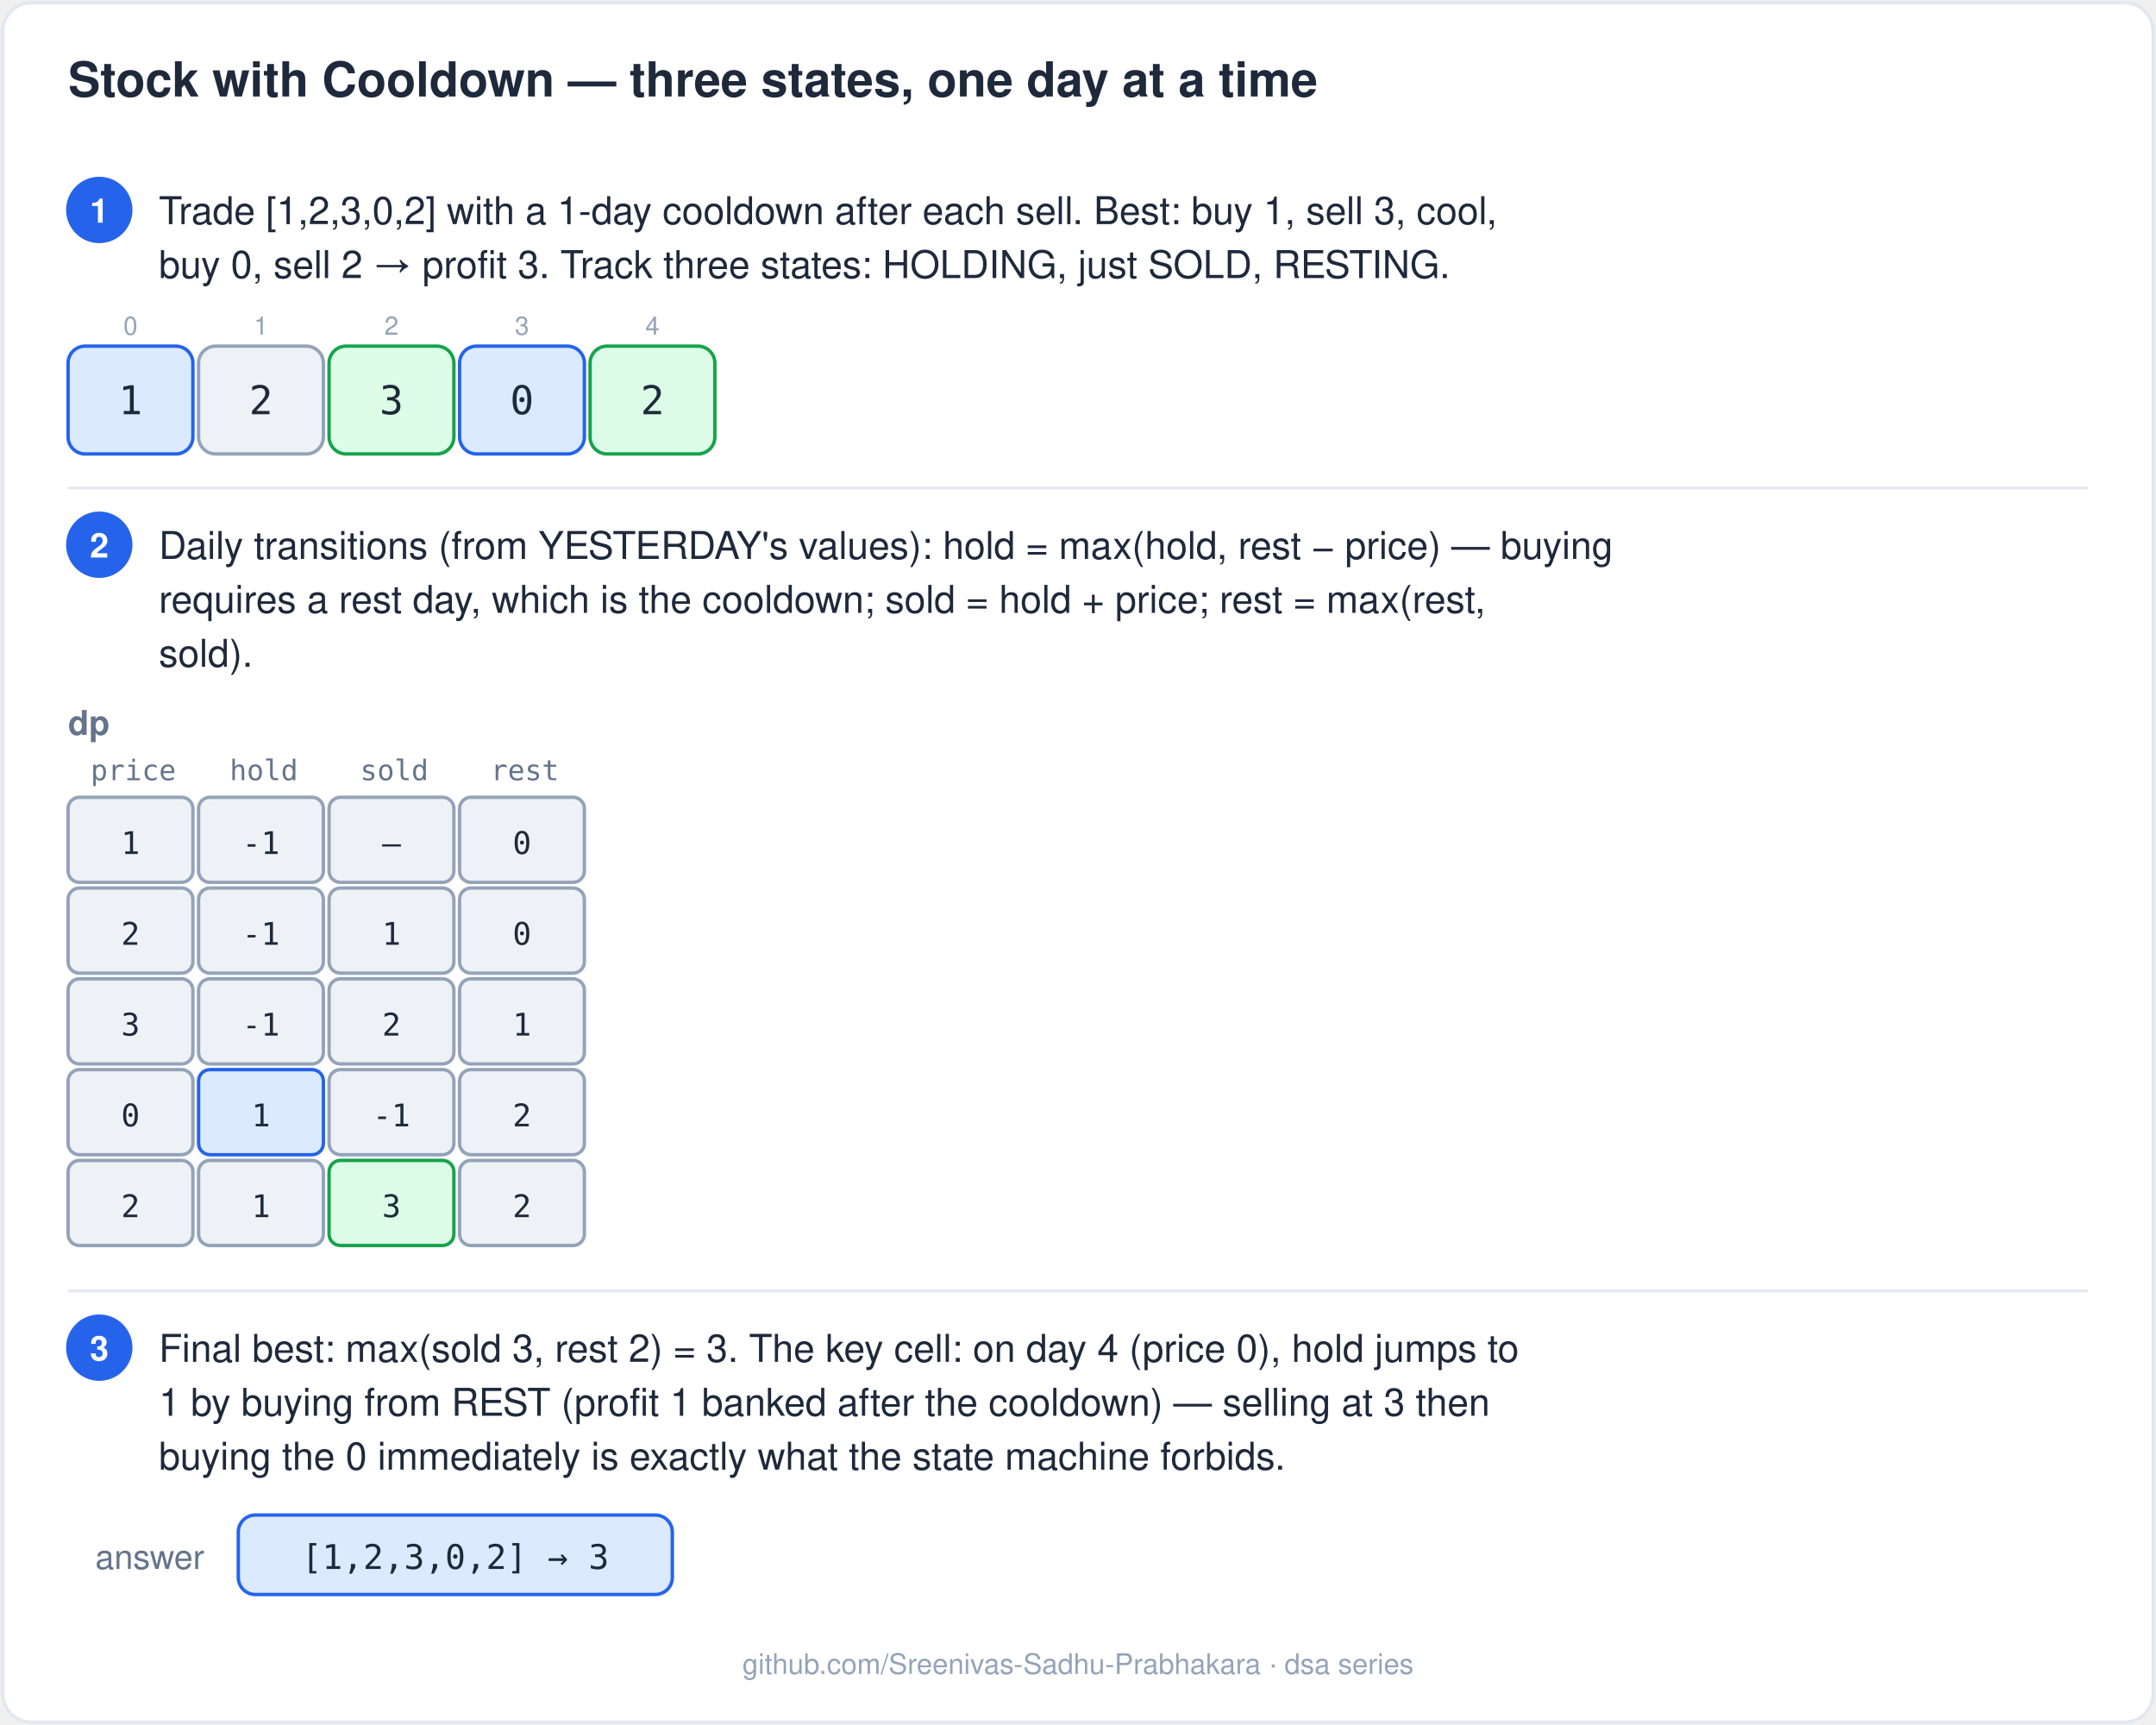
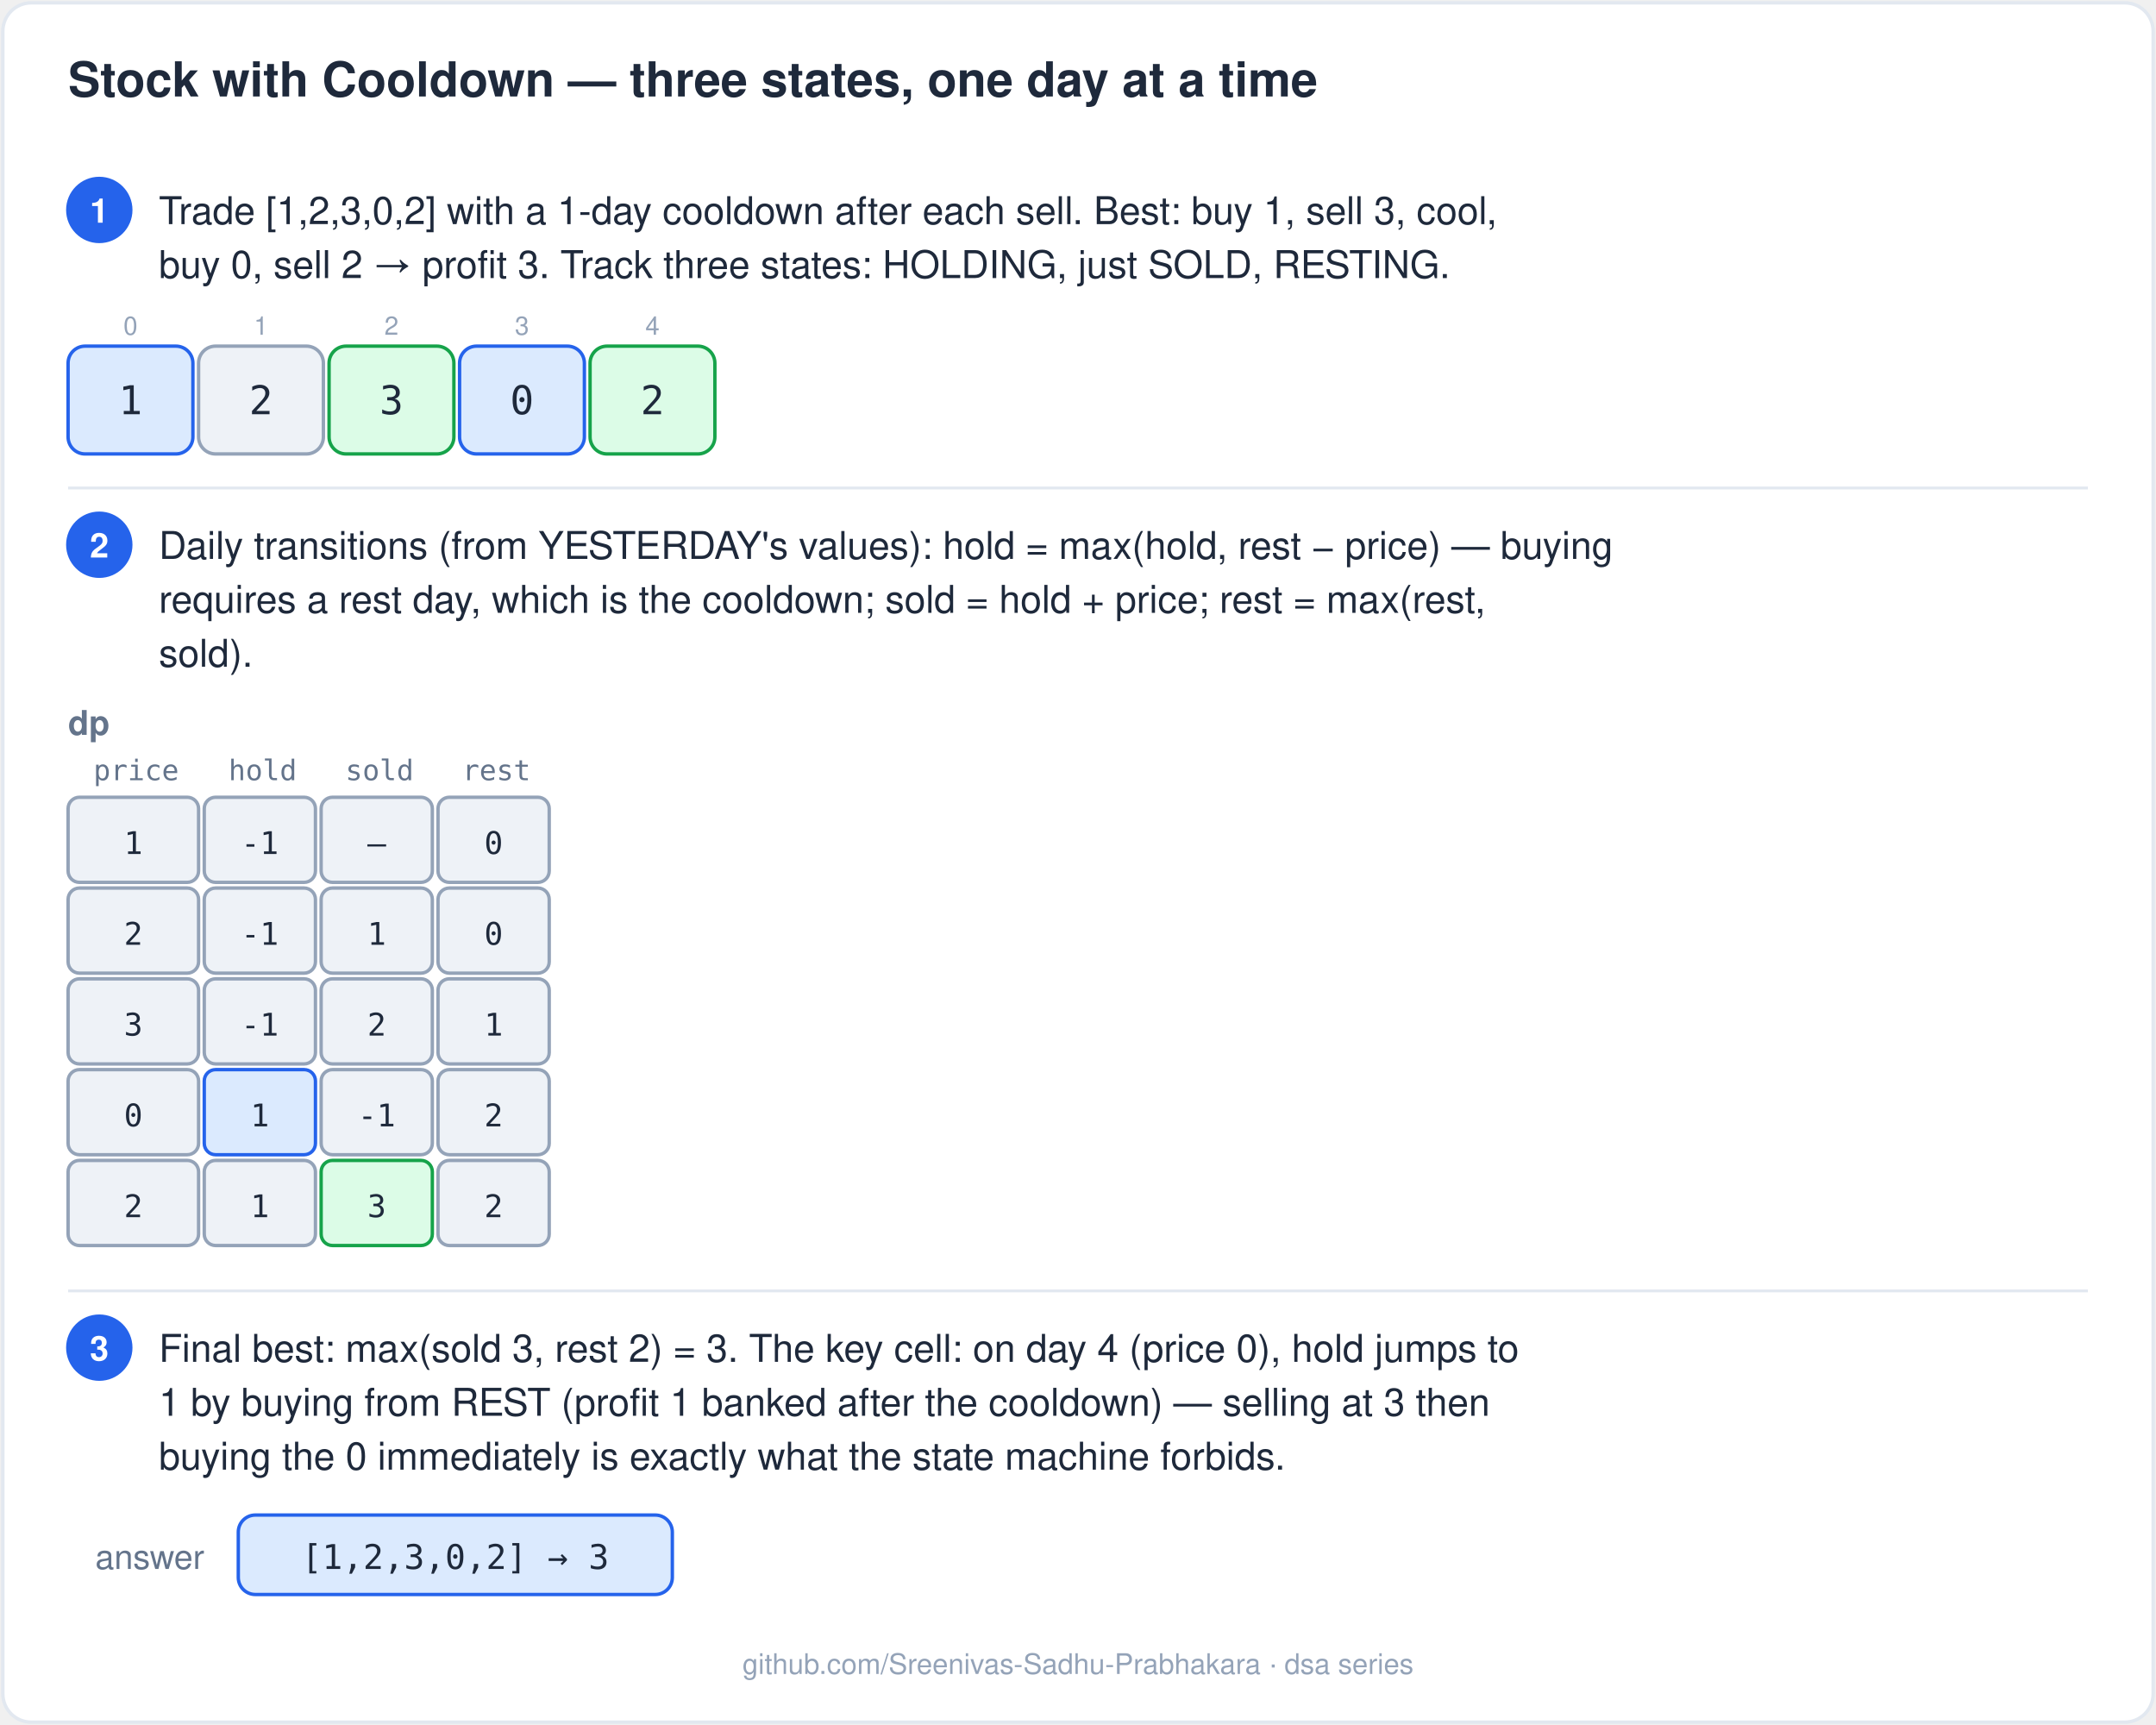
<svg xmlns="http://www.w3.org/2000/svg" width="760" height="608" viewBox="0 0 760 608" role="img" aria-label="Step-by-step visual walkthrough">
  <defs>
    <marker id="arr" markerWidth="8" markerHeight="8" refX="6" refY="3" orient="auto">
      <path d="M0,0 L7,3 L0,6 z" fill="context-stroke" />
    </marker>
  </defs>
  <rect x="1.0" y="1.0" width="758.0" height="606.0" rx="10" fill="#ffffff" stroke="#e2e8f0" stroke-width="1.2" />
  <text x="24.0" y="34.0" font-family="-apple-system,Segoe UI,Helvetica,Arial,sans-serif" font-size="17" fill="#1e293b" text-anchor="start" font-weight="600">Stock with Cooldown — three states, one day at a time</text>
  <circle cx="35.0" cy="74.0" r="11" fill="#2563eb" stroke="#2563eb" stroke-width="1.4" />
  <text x="35.0" y="78.5" font-family="-apple-system,Segoe UI,Helvetica,Arial,sans-serif" font-size="12" fill="#ffffff" text-anchor="middle" font-weight="600">1</text>
  <text x="56.0" y="79.0" font-family="-apple-system,Segoe UI,Helvetica,Arial,sans-serif" font-size="13.5" fill="#1e293b" text-anchor="start">Trade [1,2,3,0,2] with a 1-day cooldown after each sell. Best: buy 1, sell 3, cool,</text>
  <text x="56.0" y="98.0" font-family="-apple-system,Segoe UI,Helvetica,Arial,sans-serif" font-size="13.5" fill="#1e293b" text-anchor="start">buy 0, sell 2 → profit 3. Track three states: HOLDING, just SOLD, RESTING.</text>
  <rect x="24.0" y="122.0" width="44.0" height="38.0" rx="6" fill="#dbeafe" stroke="#2563eb" stroke-width="1.2" />
  <text x="46.0" y="146.0" font-family="ui-monospace,Menlo,monospace" font-size="14" fill="#1e293b" text-anchor="middle">1</text>
  <text x="46.0" y="118.0" font-family="-apple-system,Segoe UI,Helvetica,Arial,sans-serif" font-size="9" fill="#94a3b8" text-anchor="middle">0</text>
  <rect x="70.0" y="122.0" width="44.0" height="38.0" rx="6" fill="#eef2f7" stroke="#94a3b8" stroke-width="1.2" />
  <text x="92.0" y="146.0" font-family="ui-monospace,Menlo,monospace" font-size="14" fill="#1e293b" text-anchor="middle">2</text>
  <text x="92.0" y="118.0" font-family="-apple-system,Segoe UI,Helvetica,Arial,sans-serif" font-size="9" fill="#94a3b8" text-anchor="middle">1</text>
  <rect x="116.0" y="122.0" width="44.0" height="38.0" rx="6" fill="#dcfce7" stroke="#16a34a" stroke-width="1.2" />
  <text x="138.0" y="146.0" font-family="ui-monospace,Menlo,monospace" font-size="14" fill="#1e293b" text-anchor="middle">3</text>
  <text x="138.0" y="118.0" font-family="-apple-system,Segoe UI,Helvetica,Arial,sans-serif" font-size="9" fill="#94a3b8" text-anchor="middle">2</text>
  <rect x="162.0" y="122.0" width="44.0" height="38.0" rx="6" fill="#dbeafe" stroke="#2563eb" stroke-width="1.2" />
  <text x="184.0" y="146.0" font-family="ui-monospace,Menlo,monospace" font-size="14" fill="#1e293b" text-anchor="middle">0</text>
  <text x="184.0" y="118.0" font-family="-apple-system,Segoe UI,Helvetica,Arial,sans-serif" font-size="9" fill="#94a3b8" text-anchor="middle">3</text>
  <rect x="208.0" y="122.0" width="44.0" height="38.0" rx="6" fill="#dcfce7" stroke="#16a34a" stroke-width="1.2" />
  <text x="230.0" y="146.0" font-family="ui-monospace,Menlo,monospace" font-size="14" fill="#1e293b" text-anchor="middle">2</text>
  <text x="230.0" y="118.0" font-family="-apple-system,Segoe UI,Helvetica,Arial,sans-serif" font-size="9" fill="#94a3b8" text-anchor="middle">4</text>
  <line x1="24.0" y1="172.0" x2="736.0" y2="172.0" stroke="#e2e8f0" stroke-width="1" />
  <circle cx="35.0" cy="192.0" r="11" fill="#2563eb" stroke="#2563eb" stroke-width="1.4" />
  <text x="35.0" y="196.5" font-family="-apple-system,Segoe UI,Helvetica,Arial,sans-serif" font-size="12" fill="#ffffff" text-anchor="middle" font-weight="600">2</text>
  <text x="56.0" y="197.0" font-family="-apple-system,Segoe UI,Helvetica,Arial,sans-serif" font-size="13.5" fill="#1e293b" text-anchor="start">Daily transitions (from YESTERDAY's values): hold = max(hold, rest − price) — buying</text>
  <text x="56.0" y="216.0" font-family="-apple-system,Segoe UI,Helvetica,Arial,sans-serif" font-size="13.5" fill="#1e293b" text-anchor="start">requires a rest day, which is the cooldown; sold = hold + price; rest = max(rest,</text>
  <text x="56.0" y="235.0" font-family="-apple-system,Segoe UI,Helvetica,Arial,sans-serif" font-size="13.5" fill="#1e293b" text-anchor="start">sold).</text>
  <text x="24.0" y="259.0" font-family="-apple-system,Segoe UI,Helvetica,Arial,sans-serif" font-size="12" fill="#64748b" text-anchor="start" font-weight="600">dp</text>
-   <text x="47.0" y="275.0" font-family="ui-monospace,Menlo,monospace" font-size="10" fill="#64748b" text-anchor="middle">price</text>
-   <text x="93.0" y="275.0" font-family="ui-monospace,Menlo,monospace" font-size="10" fill="#64748b" text-anchor="middle">hold</text>
-   <text x="139.0" y="275.0" font-family="ui-monospace,Menlo,monospace" font-size="10" fill="#64748b" text-anchor="middle">sold</text>
-   <text x="185.0" y="275.0" font-family="ui-monospace,Menlo,monospace" font-size="10" fill="#64748b" text-anchor="middle">rest</text>
-   <rect x="24.0" y="281.0" width="44.0" height="30.0" rx="4" fill="#eef2f7" stroke="#94a3b8" stroke-width="1.2" />
-   <text x="46.0" y="301.0" font-family="ui-monospace,Menlo,monospace" font-size="11" fill="#1e293b" text-anchor="middle">1</text>
-   <rect x="70.0" y="281.0" width="44.0" height="30.0" rx="4" fill="#eef2f7" stroke="#94a3b8" stroke-width="1.2" />
-   <text x="92.0" y="301.0" font-family="ui-monospace,Menlo,monospace" font-size="11" fill="#1e293b" text-anchor="middle">-1</text>
-   <rect x="116.0" y="281.0" width="44.0" height="30.0" rx="4" fill="#eef2f7" stroke="#94a3b8" stroke-width="1.2" />
-   <text x="138.0" y="301.0" font-family="ui-monospace,Menlo,monospace" font-size="11" fill="#1e293b" text-anchor="middle">—</text>
-   <rect x="162.0" y="281.0" width="44.0" height="30.0" rx="4" fill="#eef2f7" stroke="#94a3b8" stroke-width="1.2" />
-   <text x="184.0" y="301.0" font-family="ui-monospace,Menlo,monospace" font-size="11" fill="#1e293b" text-anchor="middle">0</text>
-   <rect x="24.0" y="313.0" width="44.0" height="30.0" rx="4" fill="#eef2f7" stroke="#94a3b8" stroke-width="1.2" />
-   <text x="46.0" y="333.0" font-family="ui-monospace,Menlo,monospace" font-size="11" fill="#1e293b" text-anchor="middle">2</text>
-   <rect x="70.0" y="313.0" width="44.0" height="30.0" rx="4" fill="#eef2f7" stroke="#94a3b8" stroke-width="1.2" />
-   <text x="92.0" y="333.0" font-family="ui-monospace,Menlo,monospace" font-size="11" fill="#1e293b" text-anchor="middle">-1</text>
-   <rect x="116.0" y="313.0" width="44.0" height="30.0" rx="4" fill="#eef2f7" stroke="#94a3b8" stroke-width="1.2" />
-   <text x="138.0" y="333.0" font-family="ui-monospace,Menlo,monospace" font-size="11" fill="#1e293b" text-anchor="middle">1</text>
-   <rect x="162.0" y="313.0" width="44.0" height="30.0" rx="4" fill="#eef2f7" stroke="#94a3b8" stroke-width="1.2" />
-   <text x="184.0" y="333.0" font-family="ui-monospace,Menlo,monospace" font-size="11" fill="#1e293b" text-anchor="middle">0</text>
-   <rect x="24.0" y="345.0" width="44.0" height="30.0" rx="4" fill="#eef2f7" stroke="#94a3b8" stroke-width="1.2" />
-   <text x="46.0" y="365.0" font-family="ui-monospace,Menlo,monospace" font-size="11" fill="#1e293b" text-anchor="middle">3</text>
-   <rect x="70.0" y="345.0" width="44.0" height="30.0" rx="4" fill="#eef2f7" stroke="#94a3b8" stroke-width="1.2" />
-   <text x="92.0" y="365.0" font-family="ui-monospace,Menlo,monospace" font-size="11" fill="#1e293b" text-anchor="middle">-1</text>
-   <rect x="116.0" y="345.0" width="44.0" height="30.0" rx="4" fill="#eef2f7" stroke="#94a3b8" stroke-width="1.2" />
-   <text x="138.0" y="365.0" font-family="ui-monospace,Menlo,monospace" font-size="11" fill="#1e293b" text-anchor="middle">2</text>
-   <rect x="162.0" y="345.0" width="44.0" height="30.0" rx="4" fill="#eef2f7" stroke="#94a3b8" stroke-width="1.2" />
-   <text x="184.0" y="365.0" font-family="ui-monospace,Menlo,monospace" font-size="11" fill="#1e293b" text-anchor="middle">1</text>
-   <rect x="24.0" y="377.0" width="44.0" height="30.0" rx="4" fill="#eef2f7" stroke="#94a3b8" stroke-width="1.2" />
-   <text x="46.0" y="397.0" font-family="ui-monospace,Menlo,monospace" font-size="11" fill="#1e293b" text-anchor="middle">0</text>
-   <rect x="70.0" y="377.0" width="44.0" height="30.0" rx="4" fill="#dbeafe" stroke="#2563eb" stroke-width="1.2" />
-   <text x="92.0" y="397.0" font-family="ui-monospace,Menlo,monospace" font-size="11" fill="#1e293b" text-anchor="middle">1</text>
-   <rect x="116.0" y="377.0" width="44.0" height="30.0" rx="4" fill="#eef2f7" stroke="#94a3b8" stroke-width="1.2" />
-   <text x="138.0" y="397.0" font-family="ui-monospace,Menlo,monospace" font-size="11" fill="#1e293b" text-anchor="middle">-1</text>
-   <rect x="162.0" y="377.0" width="44.0" height="30.0" rx="4" fill="#eef2f7" stroke="#94a3b8" stroke-width="1.2" />
-   <text x="184.0" y="397.0" font-family="ui-monospace,Menlo,monospace" font-size="11" fill="#1e293b" text-anchor="middle">2</text>
-   <rect x="24.0" y="409.0" width="44.0" height="30.0" rx="4" fill="#eef2f7" stroke="#94a3b8" stroke-width="1.2" />
-   <text x="46.0" y="429.0" font-family="ui-monospace,Menlo,monospace" font-size="11" fill="#1e293b" text-anchor="middle">2</text>
-   <rect x="70.0" y="409.0" width="44.0" height="30.0" rx="4" fill="#eef2f7" stroke="#94a3b8" stroke-width="1.2" />
-   <text x="92.0" y="429.0" font-family="ui-monospace,Menlo,monospace" font-size="11" fill="#1e293b" text-anchor="middle">1</text>
-   <rect x="116.0" y="409.0" width="44.0" height="30.0" rx="4" fill="#dcfce7" stroke="#16a34a" stroke-width="1.2" />
-   <text x="138.0" y="429.0" font-family="ui-monospace,Menlo,monospace" font-size="11" fill="#1e293b" text-anchor="middle">3</text>
-   <rect x="162.0" y="409.0" width="44.0" height="30.0" rx="4" fill="#eef2f7" stroke="#94a3b8" stroke-width="1.2" />
-   <text x="184.0" y="429.0" font-family="ui-monospace,Menlo,monospace" font-size="11" fill="#1e293b" text-anchor="middle">2</text>
+   <text x="48.0" y="275.0" font-family="ui-monospace,Menlo,monospace" font-size="10" fill="#64748b" text-anchor="middle">price</text>
+   <text x="92.6" y="275.0" font-family="ui-monospace,Menlo,monospace" font-size="10" fill="#64748b" text-anchor="middle">hold</text>
+   <text x="133.8" y="275.0" font-family="ui-monospace,Menlo,monospace" font-size="10" fill="#64748b" text-anchor="middle">sold</text>
+   <text x="175.0" y="275.0" font-family="ui-monospace,Menlo,monospace" font-size="10" fill="#64748b" text-anchor="middle">rest</text>
+   <rect x="24.0" y="281.0" width="46.0" height="30.0" rx="4" fill="#eef2f7" stroke="#94a3b8" stroke-width="1.2" />
+   <text x="47.0" y="301.0" font-family="ui-monospace,Menlo,monospace" font-size="11" fill="#1e293b" text-anchor="middle">1</text>
+   <rect x="72.0" y="281.0" width="39.2" height="30.0" rx="4" fill="#eef2f7" stroke="#94a3b8" stroke-width="1.2" />
+   <text x="91.6" y="301.0" font-family="ui-monospace,Menlo,monospace" font-size="11" fill="#1e293b" text-anchor="middle">-1</text>
+   <rect x="113.2" y="281.0" width="39.2" height="30.0" rx="4" fill="#eef2f7" stroke="#94a3b8" stroke-width="1.2" />
+   <text x="132.8" y="301.0" font-family="ui-monospace,Menlo,monospace" font-size="11" fill="#1e293b" text-anchor="middle">—</text>
+   <rect x="154.4" y="281.0" width="39.2" height="30.0" rx="4" fill="#eef2f7" stroke="#94a3b8" stroke-width="1.2" />
+   <text x="174.0" y="301.0" font-family="ui-monospace,Menlo,monospace" font-size="11" fill="#1e293b" text-anchor="middle">0</text>
+   <rect x="24.0" y="313.0" width="46.0" height="30.0" rx="4" fill="#eef2f7" stroke="#94a3b8" stroke-width="1.2" />
+   <text x="47.0" y="333.0" font-family="ui-monospace,Menlo,monospace" font-size="11" fill="#1e293b" text-anchor="middle">2</text>
+   <rect x="72.0" y="313.0" width="39.2" height="30.0" rx="4" fill="#eef2f7" stroke="#94a3b8" stroke-width="1.2" />
+   <text x="91.6" y="333.0" font-family="ui-monospace,Menlo,monospace" font-size="11" fill="#1e293b" text-anchor="middle">-1</text>
+   <rect x="113.2" y="313.0" width="39.2" height="30.0" rx="4" fill="#eef2f7" stroke="#94a3b8" stroke-width="1.2" />
+   <text x="132.8" y="333.0" font-family="ui-monospace,Menlo,monospace" font-size="11" fill="#1e293b" text-anchor="middle">1</text>
+   <rect x="154.4" y="313.0" width="39.2" height="30.0" rx="4" fill="#eef2f7" stroke="#94a3b8" stroke-width="1.2" />
+   <text x="174.0" y="333.0" font-family="ui-monospace,Menlo,monospace" font-size="11" fill="#1e293b" text-anchor="middle">0</text>
+   <rect x="24.0" y="345.0" width="46.0" height="30.0" rx="4" fill="#eef2f7" stroke="#94a3b8" stroke-width="1.2" />
+   <text x="47.0" y="365.0" font-family="ui-monospace,Menlo,monospace" font-size="11" fill="#1e293b" text-anchor="middle">3</text>
+   <rect x="72.0" y="345.0" width="39.2" height="30.0" rx="4" fill="#eef2f7" stroke="#94a3b8" stroke-width="1.2" />
+   <text x="91.6" y="365.0" font-family="ui-monospace,Menlo,monospace" font-size="11" fill="#1e293b" text-anchor="middle">-1</text>
+   <rect x="113.2" y="345.0" width="39.2" height="30.0" rx="4" fill="#eef2f7" stroke="#94a3b8" stroke-width="1.2" />
+   <text x="132.8" y="365.0" font-family="ui-monospace,Menlo,monospace" font-size="11" fill="#1e293b" text-anchor="middle">2</text>
+   <rect x="154.4" y="345.0" width="39.2" height="30.0" rx="4" fill="#eef2f7" stroke="#94a3b8" stroke-width="1.2" />
+   <text x="174.0" y="365.0" font-family="ui-monospace,Menlo,monospace" font-size="11" fill="#1e293b" text-anchor="middle">1</text>
+   <rect x="24.0" y="377.0" width="46.0" height="30.0" rx="4" fill="#eef2f7" stroke="#94a3b8" stroke-width="1.2" />
+   <text x="47.0" y="397.0" font-family="ui-monospace,Menlo,monospace" font-size="11" fill="#1e293b" text-anchor="middle">0</text>
+   <rect x="72.0" y="377.0" width="39.2" height="30.0" rx="4" fill="#dbeafe" stroke="#2563eb" stroke-width="1.2" />
+   <text x="91.6" y="397.0" font-family="ui-monospace,Menlo,monospace" font-size="11" fill="#1e293b" text-anchor="middle">1</text>
+   <rect x="113.2" y="377.0" width="39.2" height="30.0" rx="4" fill="#eef2f7" stroke="#94a3b8" stroke-width="1.2" />
+   <text x="132.8" y="397.0" font-family="ui-monospace,Menlo,monospace" font-size="11" fill="#1e293b" text-anchor="middle">-1</text>
+   <rect x="154.4" y="377.0" width="39.2" height="30.0" rx="4" fill="#eef2f7" stroke="#94a3b8" stroke-width="1.2" />
+   <text x="174.0" y="397.0" font-family="ui-monospace,Menlo,monospace" font-size="11" fill="#1e293b" text-anchor="middle">2</text>
+   <rect x="24.0" y="409.0" width="46.0" height="30.0" rx="4" fill="#eef2f7" stroke="#94a3b8" stroke-width="1.2" />
+   <text x="47.0" y="429.0" font-family="ui-monospace,Menlo,monospace" font-size="11" fill="#1e293b" text-anchor="middle">2</text>
+   <rect x="72.0" y="409.0" width="39.2" height="30.0" rx="4" fill="#eef2f7" stroke="#94a3b8" stroke-width="1.2" />
+   <text x="91.6" y="429.0" font-family="ui-monospace,Menlo,monospace" font-size="11" fill="#1e293b" text-anchor="middle">1</text>
+   <rect x="113.2" y="409.0" width="39.2" height="30.0" rx="4" fill="#dcfce7" stroke="#16a34a" stroke-width="1.2" />
+   <text x="132.8" y="429.0" font-family="ui-monospace,Menlo,monospace" font-size="11" fill="#1e293b" text-anchor="middle">3</text>
+   <rect x="154.4" y="409.0" width="39.2" height="30.0" rx="4" fill="#eef2f7" stroke="#94a3b8" stroke-width="1.2" />
+   <text x="174.0" y="429.0" font-family="ui-monospace,Menlo,monospace" font-size="11" fill="#1e293b" text-anchor="middle">2</text>
  <line x1="24.0" y1="455.0" x2="736.0" y2="455.0" stroke="#e2e8f0" stroke-width="1" />
  <circle cx="35.0" cy="475.0" r="11" fill="#2563eb" stroke="#2563eb" stroke-width="1.4" />
  <text x="35.0" y="479.5" font-family="-apple-system,Segoe UI,Helvetica,Arial,sans-serif" font-size="12" fill="#ffffff" text-anchor="middle" font-weight="600">3</text>
  <text x="56.0" y="480.0" font-family="-apple-system,Segoe UI,Helvetica,Arial,sans-serif" font-size="13.5" fill="#1e293b" text-anchor="start">Final best: max(sold 3, rest 2) = 3. The key cell: on day 4 (price 0), hold jumps to</text>
  <text x="56.0" y="499.0" font-family="-apple-system,Segoe UI,Helvetica,Arial,sans-serif" font-size="13.5" fill="#1e293b" text-anchor="start">1 by buying from REST (profit 1 banked after the cooldown) — selling at 3 then</text>
  <text x="56.0" y="518.0" font-family="-apple-system,Segoe UI,Helvetica,Arial,sans-serif" font-size="13.5" fill="#1e293b" text-anchor="start">buying the 0 immediately is exactly what the state machine forbids.</text>
  <text x="72.0" y="553.0" font-family="-apple-system,Segoe UI,Helvetica,Arial,sans-serif" font-size="12" fill="#64748b" text-anchor="end">answer</text>
  <rect x="84.0" y="534.0" width="153.0" height="28.0" rx="6" fill="#dbeafe" stroke="#2563eb" stroke-width="1.2" />
  <text x="160.5" y="553.0" font-family="ui-monospace,Menlo,monospace" font-size="12" fill="#1e293b" text-anchor="middle">[1,2,3,0,2] → 3</text>
  <text x="380.0" y="590.0" font-family="-apple-system,Segoe UI,Helvetica,Arial,sans-serif" font-size="10" fill="#94a3b8" text-anchor="middle">github.com/Sreenivas-Sadhu-Prabhakara · dsa series</text>
</svg>
